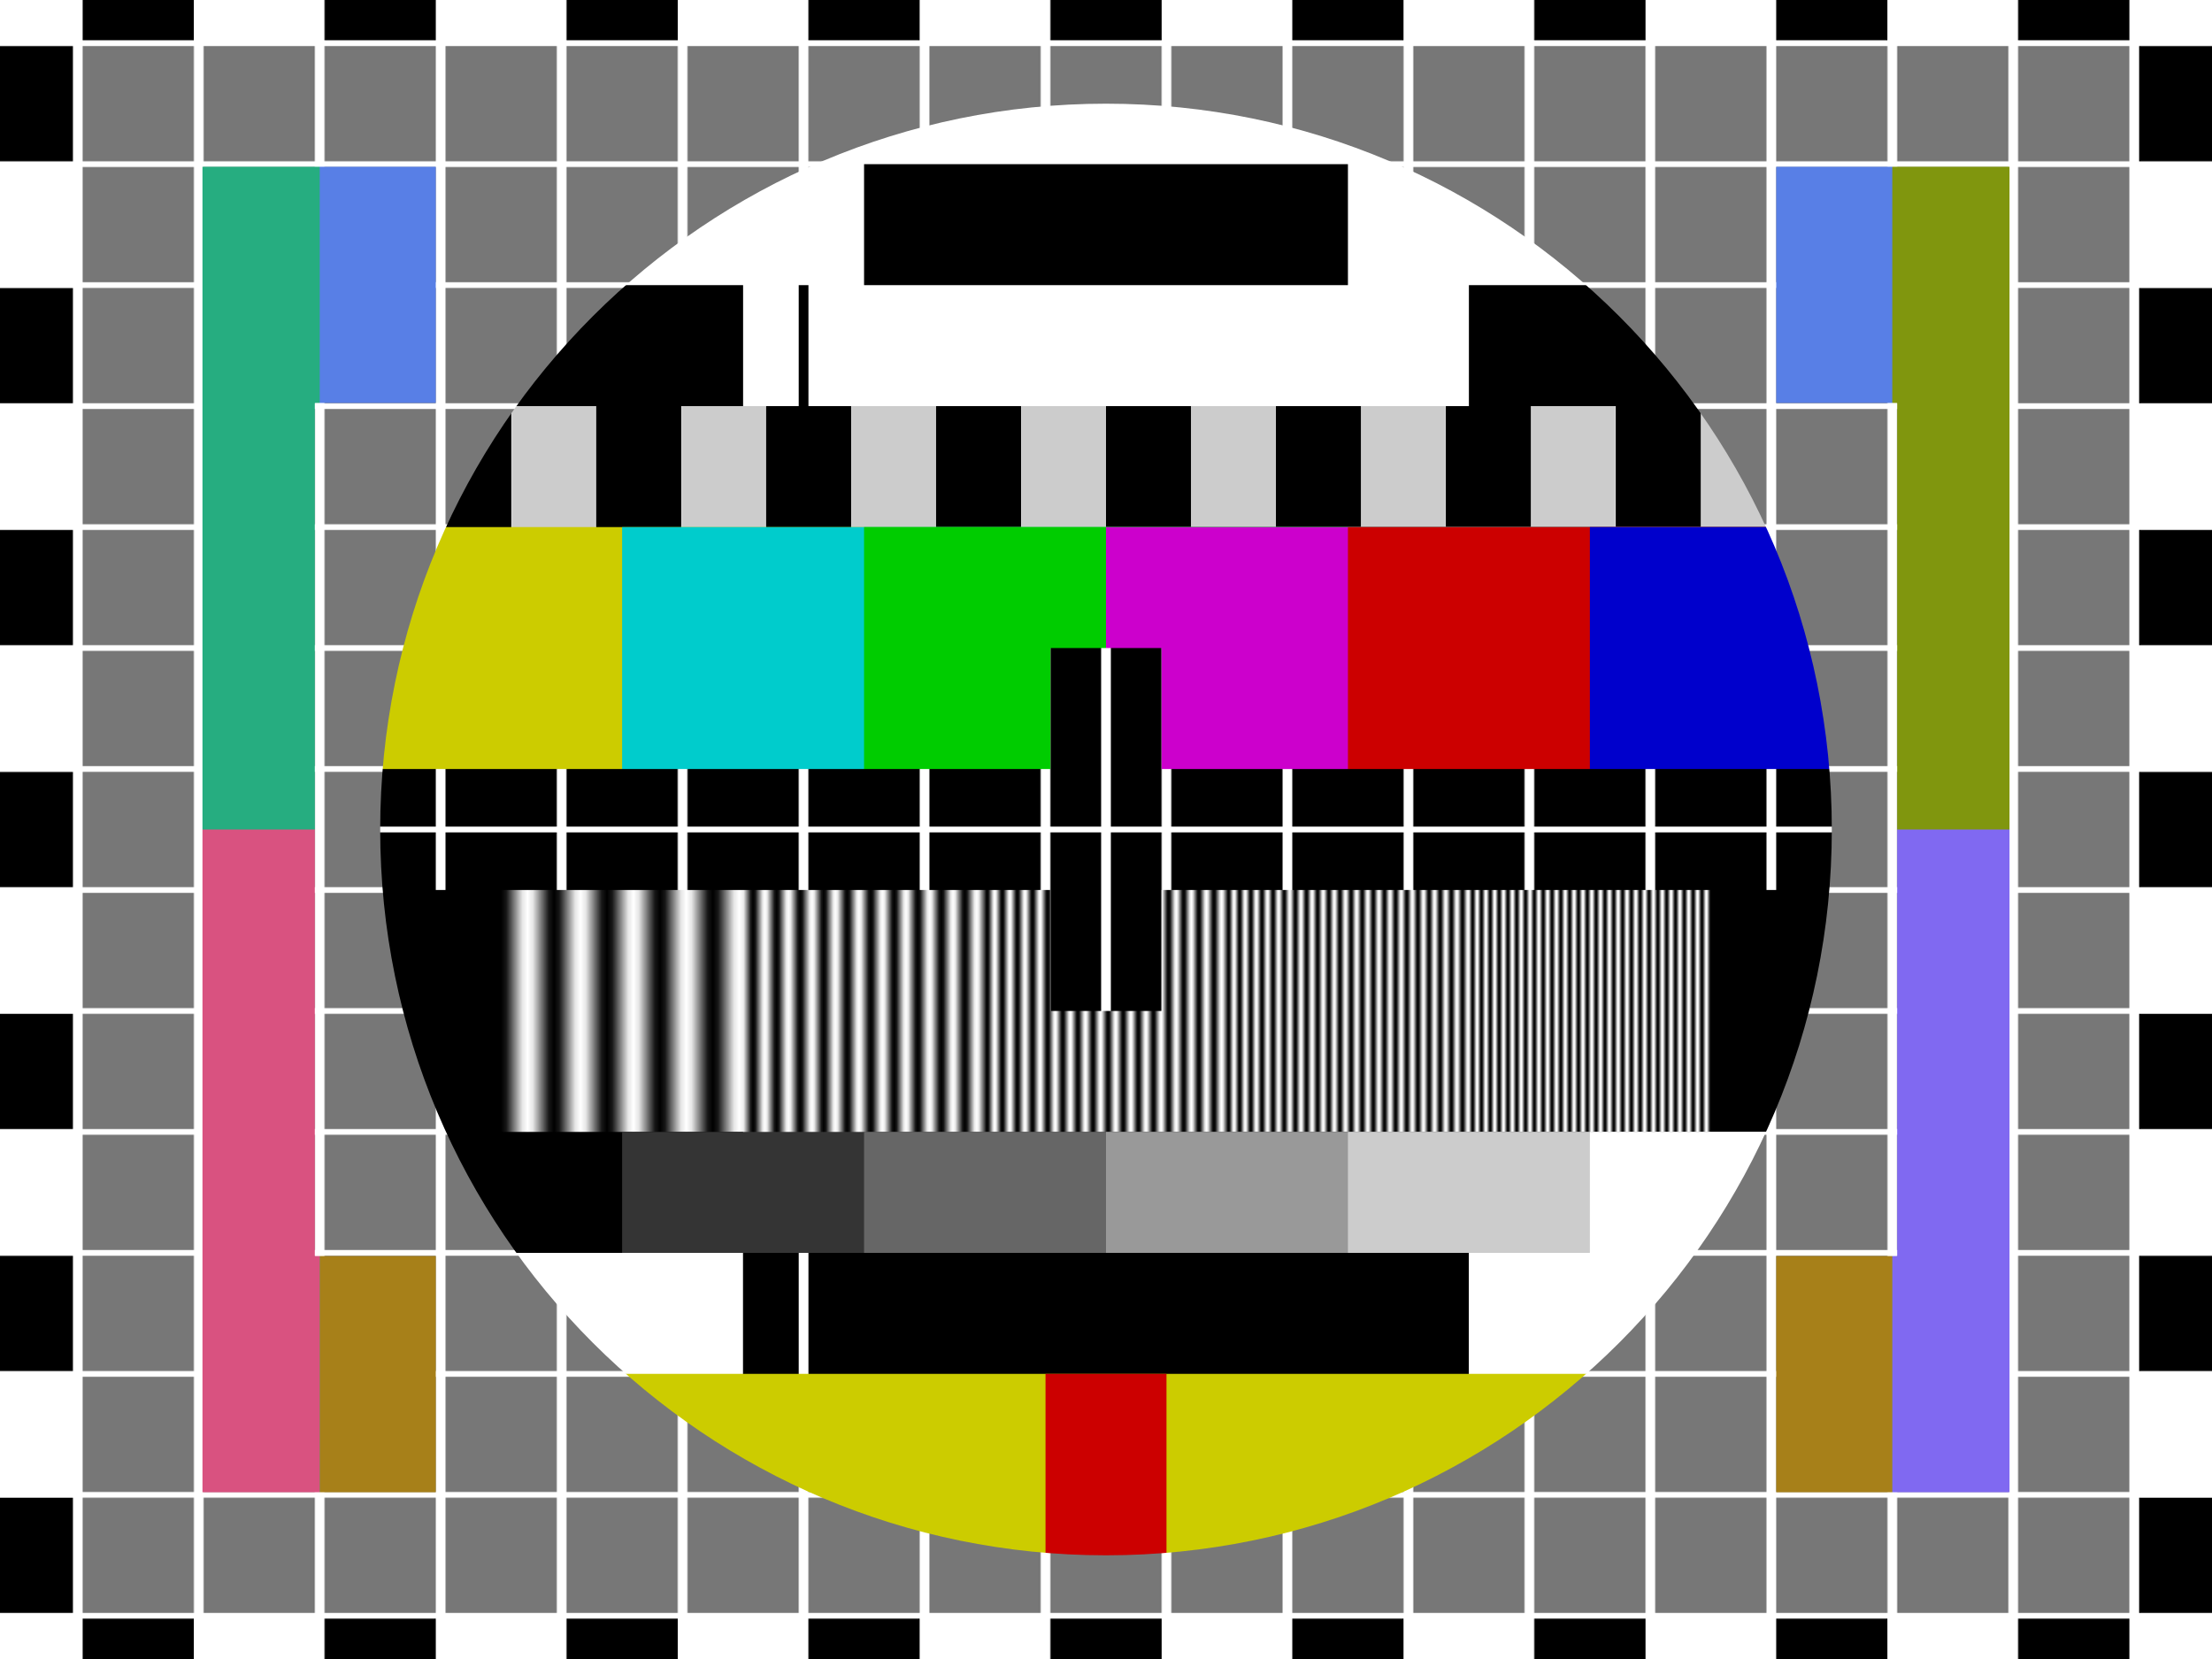
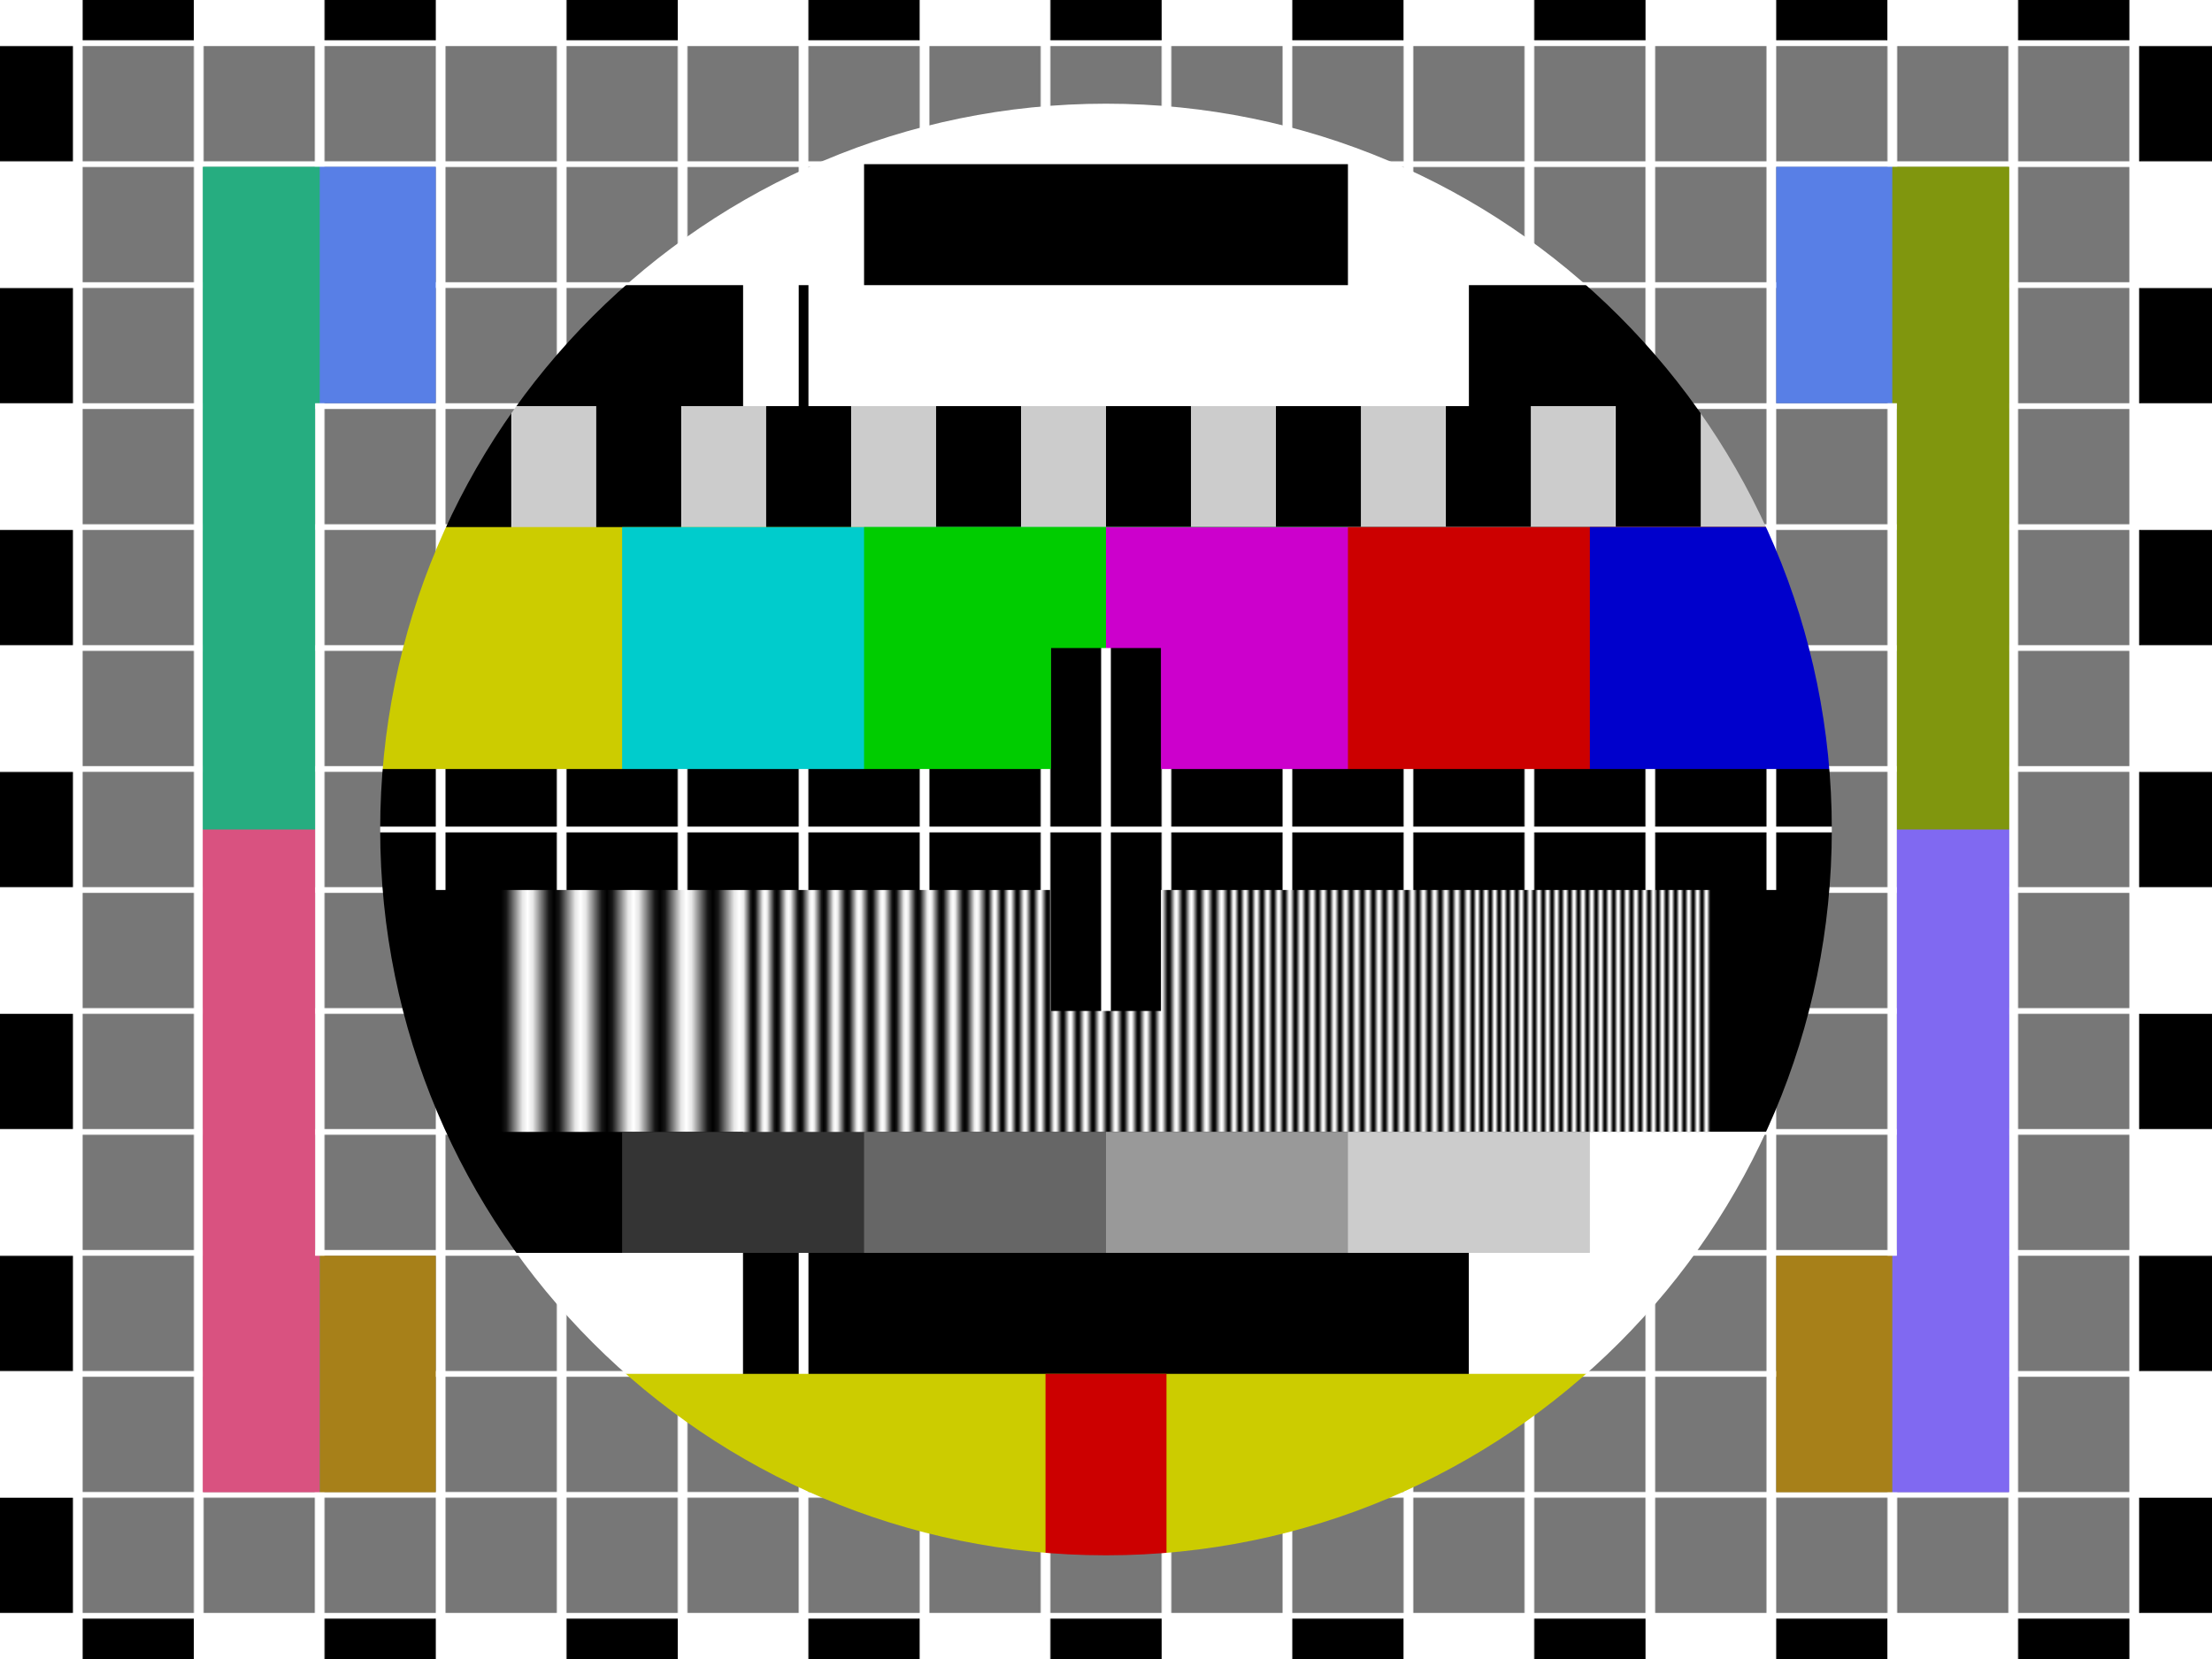
<svg xmlns="http://www.w3.org/2000/svg" width="768" height="576" viewBox="-384 -288 768 576">
  <defs>
    <pattern id="checkered" x="-21" y="21" width="84" height="84" patternUnits="userSpaceOnUse">
      <rect width="90" height="90" fill="white" />
      <rect x="1.69" y="1" width="38.62" height="40" fill="black" />
      <rect x="43.69" y="43" width="38.62" height="40" fill="black" />
    </pattern>
    <pattern id="grey_squares" x="-21" y="21" width="42" height="42" patternUnits="userSpaceOnUse">
      <rect width="50" height="50" fill="white" />
      <rect x="1.69" y="1" width="38.62" height="40" fill="#777777" />
    </pattern>
    <pattern id="vertical_stripes" x="-21" y="21" width="42" height="420" patternUnits="userSpaceOnUse">
      <rect width="50" height="500" fill="white" />
      <rect x="1.69" y="0" width="38.62" height="420" fill="black" />
    </pattern>
    <pattern id="even_stripes" x="0" y="0" width="59" height="200" patternUnits="userSpaceOnUse">
      <rect width="100" height="300" fill="black" />
      <rect x="29.5" y="0" width="30" height="300" fill="#cccccc" />
    </pattern>
    <mask id="side_color_bars_mask">
-       <rect fill="black" x="-500" y="-500" width="1000" height="1000" />
-       <rect fill="white" x="-313.7" y="-230.1" width="627.4" height="460.2" />
+       <rect fill="white" x="-313.6" y="-230.1" width="627.2" height="460.2" />
      <rect fill="black" x="-232.7" y="-500" width="465.4" height="1000" />
-       <rect fill="black" x="-274.7" y="-148.1" width="549.4" height="296.2" />
+       <rect fill="black" x="-274.6" y="-148.0" width="549.2" height="296.0" />
    </mask>
    <mask id="round_mask">
-       <rect fill="black" x="-500" y="-500" width="1000" height="1000" />
      <circle fill="white" r="252" />
    </mask>
    <mask id="cross_mask">
-       <rect fill="black" x="-500" y="-500" width="1000" height="1000" />
      <rect fill="white" x="-500" y="-21" width="1000" height="42" />
-       <rect fill="white" x="-19.3" y="-63" width="38.6" height="126" />
+       <rect fill="white" x="-19.1" y="-63" width="38.2" height="126" />
    </mask>
-     <linearGradient id="cos" x1="0" x2="50%" y1="0" y2="0" spreadMethod="reflect">
+     <linearGradient id="cos_approx" x1="0" x2="50%" y1="0" y2="0" spreadMethod="reflect">
      <stop offset="0%" stop-color="#000000" />
      <stop offset="20%" stop-color="#181818" />
      <stop offset="80%" stop-color="#e6e6e6" />
      <stop offset="100%" stop-color="#ffffff" />
    </linearGradient>
    <pattern id="wave1" x="-210" y="0" width="18.375" height="200" patternUnits="userSpaceOnUse">
-       <rect x="0" y="0" width="18.375" height="200" fill="url(#cos)" />
+       <rect x="0" y="0" width="18.375" height="200" fill="url(#cos_approx)" />
    </pattern>
    <pattern id="wave2" x="-130.667" y="0" width="8.167" height="200" patternUnits="userSpaceOnUse">
-       <rect x="0" y="0" width="8.167" height="200" fill="url(#cos)" />
+       <rect x="0" y="0" width="8.167" height="200" fill="url(#cos_approx)" />
    </pattern>
    <pattern id="wave3" x="-46.5" y="0" width="5.25" height="200" patternUnits="userSpaceOnUse">
-       <rect x="0" y="0" width="5.25" height="200" fill="url(#cos)" />
+       <rect x="0" y="0" width="5.25" height="200" fill="url(#cos_approx)" />
    </pattern>
    <pattern id="wave4" x="38.684" y="0" width="3.868" height="200" patternUnits="userSpaceOnUse">
-       <rect x="0" y="0" width="3.868" height="200" fill="url(#cos)" />
+       <rect x="0" y="0" width="3.868" height="200" fill="url(#cos_approx)" />
    </pattern>
    <pattern id="wave5" x="124.25" y="0" width="3.062" height="200" patternUnits="userSpaceOnUse">
-       <rect x="0" y="0" width="3.062" height="200" fill="url(#cos)" />
+       <rect x="0" y="0" width="3.062" height="200" fill="url(#cos_approx)" />
    </pattern>
+     <g id="pm5544">
+       <rect fill="url(#checkered)" stroke="none" x="-500" y="-500" width="1000" height="1000" />
+       <rect fill="url(#grey_squares)" stroke="none" x="-357" y="-273" width="714" height="546" />
+       <g mask="url(#side_color_bars_mask)">
+         <rect fill="#587fe6" x="-500" y="-500" width="1000" height="1000" />
+         <rect fill="#a78019" x="-500" y="0" width="1000" height="1000" />
+         <rect fill="#26ad80" x="-514" y="-330" width="241" height="1000" />
+         <rect fill="#d95280" x="-514" y="0" width="241" height="1000" />
+         <rect fill="#80960e" x="273" y="-330" width="241" height="1000" />
+         <rect fill="#8069f1" x="273" y="0" width="241" height="1000" />
+       </g>
+       <g mask="url(#round_mask)">
+         <rect fill="white" x="-514" y="-514" width="1028" height="1028" />
+         <rect fill="black" x="-84" y="-231" width="168" height="42" />
+         <rect fill="black" x="-326" y="-189" width="200" height="200" />
+         <rect fill="black" x="126" y="-189" width="200" height="200" />
+         <rect fill="black" x="-106.69" y="-189" width="3.38" height="1028" />
+         <rect fill="url(#even_stripes)" x="-514" y="-147" width="1028" height="50" />
+         <rect fill="#cccc00" x="-514" y="-105" width="1028" height="1028" />
+         <rect fill="#00cccc" x="-168" y="-105" width="1028" height="1028" />
+         <rect fill="#00cc00" x="-84" y="-105" width="1028" height="1028" />
+         <rect fill="#cc00cc" x="0" y="-105" width="1028" height="1028" />
+         <rect fill="#cc0000" x="84" y="-105" width="1028" height="1028" />
+         <rect fill="#0000cc" x="168" y="-105" width="1028" height="1028" />
+         <rect fill="#0" x="-514" y="0" width="1028" height="1028" />
+         <rect fill="url(#wave1)" x="-210" y="0" width="106" height="105" />
+         <rect fill="url(#wave2)" x="-126" y="0" width="106" height="106" />
+         <rect fill="url(#wave3)" x="-42" y="0" width="106" height="106" />
+         <rect fill="url(#wave4)" x="42" y="0" width="106" height="106" />
+         <rect fill="url(#wave5)" x="126" y="0" width="84" height="106" />
+         <rect fill="#343434" x="-168" y="105" width="1028" height="1028" />
+         <rect fill="#666666" x="-84" y="105" width="1028" height="1028" />
+         <rect fill="#999999" x="0" y="105" width="1028" height="1028" />
+         <rect fill="#cccccc" x="84" y="105" width="1028" height="1028" />
+         <rect fill="#ffffff" x="168" y="105" width="1028" height="1028" />
+         <rect fill="white" x="-326" y="147" width="200" height="100" />
+         <rect fill="black" x="-126" y="147" width="252" height="100" />
+         <rect fill="white" x="126" y="147" width="200" height="100" />
+         <rect fill="white" x="-106.69" y="147" width="3.38" height="100" />
+         <rect fill="#cccc00" x="-514" y="189" width="1028" height="1028" />
+         <rect fill="#cc0000" x="-21" y="189" width="42" height="1028" />
+         <g mask="url(#cross_mask)">
+           <rect fill="url(#vertical_stripes)" x="-514" y="-514" width="1028" height="1028" />
+           <rect fill="white" x="-514" y="-1" width="1028" height="2" />
+           <rect fill="white" x="-1.69" y="-100" width="3.38" height="200" />
+         </g>
+       </g>
+     </g>
  </defs>
-   <rect fill="url(#checkered)" stroke="none" x="-500" y="-500" width="1000" height="1000" />
-   <rect fill="url(#grey_squares)" stroke="none" x="-357" y="-273" width="714" height="546" />
-   <g mask="url(#side_color_bars_mask)">
-     <rect fill="#587fe6" x="-500" y="-500" width="1000" height="1000" />
-     <rect fill="#a78019" x="-500" y="0" width="1000" height="1000" />
-     <rect fill="#26ad80" x="-514" y="-330" width="241" height="1000" />
-     <rect fill="#d95280" x="-514" y="0" width="241" height="1000" />
-     <rect fill="#80960e" x="273" y="-330" width="241" height="1000" />
-     <rect fill="#8069f1" x="273" y="0" width="241" height="1000" />
-   </g>
-   <g mask="url(#round_mask)">
-     <rect fill="white" x="-514" y="-514" width="1028" height="1028" />
-     <rect fill="black" x="-84" y="-231" width="168" height="42" />
-     <rect fill="black" x="-326" y="-189" width="200" height="200" />
-     <rect fill="black" x="126" y="-189" width="200" height="200" />
-     <rect fill="black" x="-106.69" y="-189" width="3.38" height="1028" />
-     <rect fill="url(#even_stripes)" x="-514" y="-147" width="1028" height="50" />
-     <rect fill="#cccc00" x="-514" y="-105" width="1028" height="1028" />
-     <rect fill="#00cccc" x="-168" y="-105" width="1028" height="1028" />
-     <rect fill="#00cc00" x="-84" y="-105" width="1028" height="1028" />
-     <rect fill="#cc00cc" x="0" y="-105" width="1028" height="1028" />
-     <rect fill="#cc0000" x="84" y="-105" width="1028" height="1028" />
-     <rect fill="#0000cc" x="168" y="-105" width="1028" height="1028" />
-     <rect fill="#0" x="-514" y="0" width="1028" height="1028" />
-     <rect fill="url(#wave1)" x="-210" y="0" width="106" height="105" />
-     <rect fill="url(#wave2)" x="-126" y="0" width="106" height="106" />
-     <rect fill="url(#wave3)" x="-42" y="0" width="106" height="106" />
-     <rect fill="url(#wave4)" x="42" y="0" width="106" height="106" />
-     <rect fill="url(#wave5)" x="126" y="0" width="84" height="106" />
-     <rect fill="#343434" x="-168" y="105" width="1028" height="1028" />
-     <rect fill="#666666" x="-84" y="105" width="1028" height="1028" />
-     <rect fill="#999999" x="0" y="105" width="1028" height="1028" />
-     <rect fill="#cccccc" x="84" y="105" width="1028" height="1028" />
-     <rect fill="#ffffff" x="168" y="105" width="1028" height="1028" />
-     <rect fill="white" x="-326" y="147" width="200" height="100" />
-     <rect fill="black" x="-126" y="147" width="252" height="100" />
-     <rect fill="white" x="126" y="147" width="200" height="100" />
-     <rect fill="white" x="-106.69" y="147" width="3.38" height="100" />
-     <rect fill="#cccc00" x="-514" y="189" width="1028" height="1028" />
-     <rect fill="#cc0000" x="-21" y="189" width="42" height="1028" />
-     <g mask="url(#cross_mask)">
-       <rect fill="url(#vertical_stripes)" x="-514" y="-514" width="1028" height="1028" />
-       <rect fill="white" x="-514" y="-1" width="1028" height="2" />
-       <rect fill="white" x="-1.69" y="-100" width="3.38" height="200" />
-     </g>
-   </g>
+   <use href="#pm5544" />
</svg>
